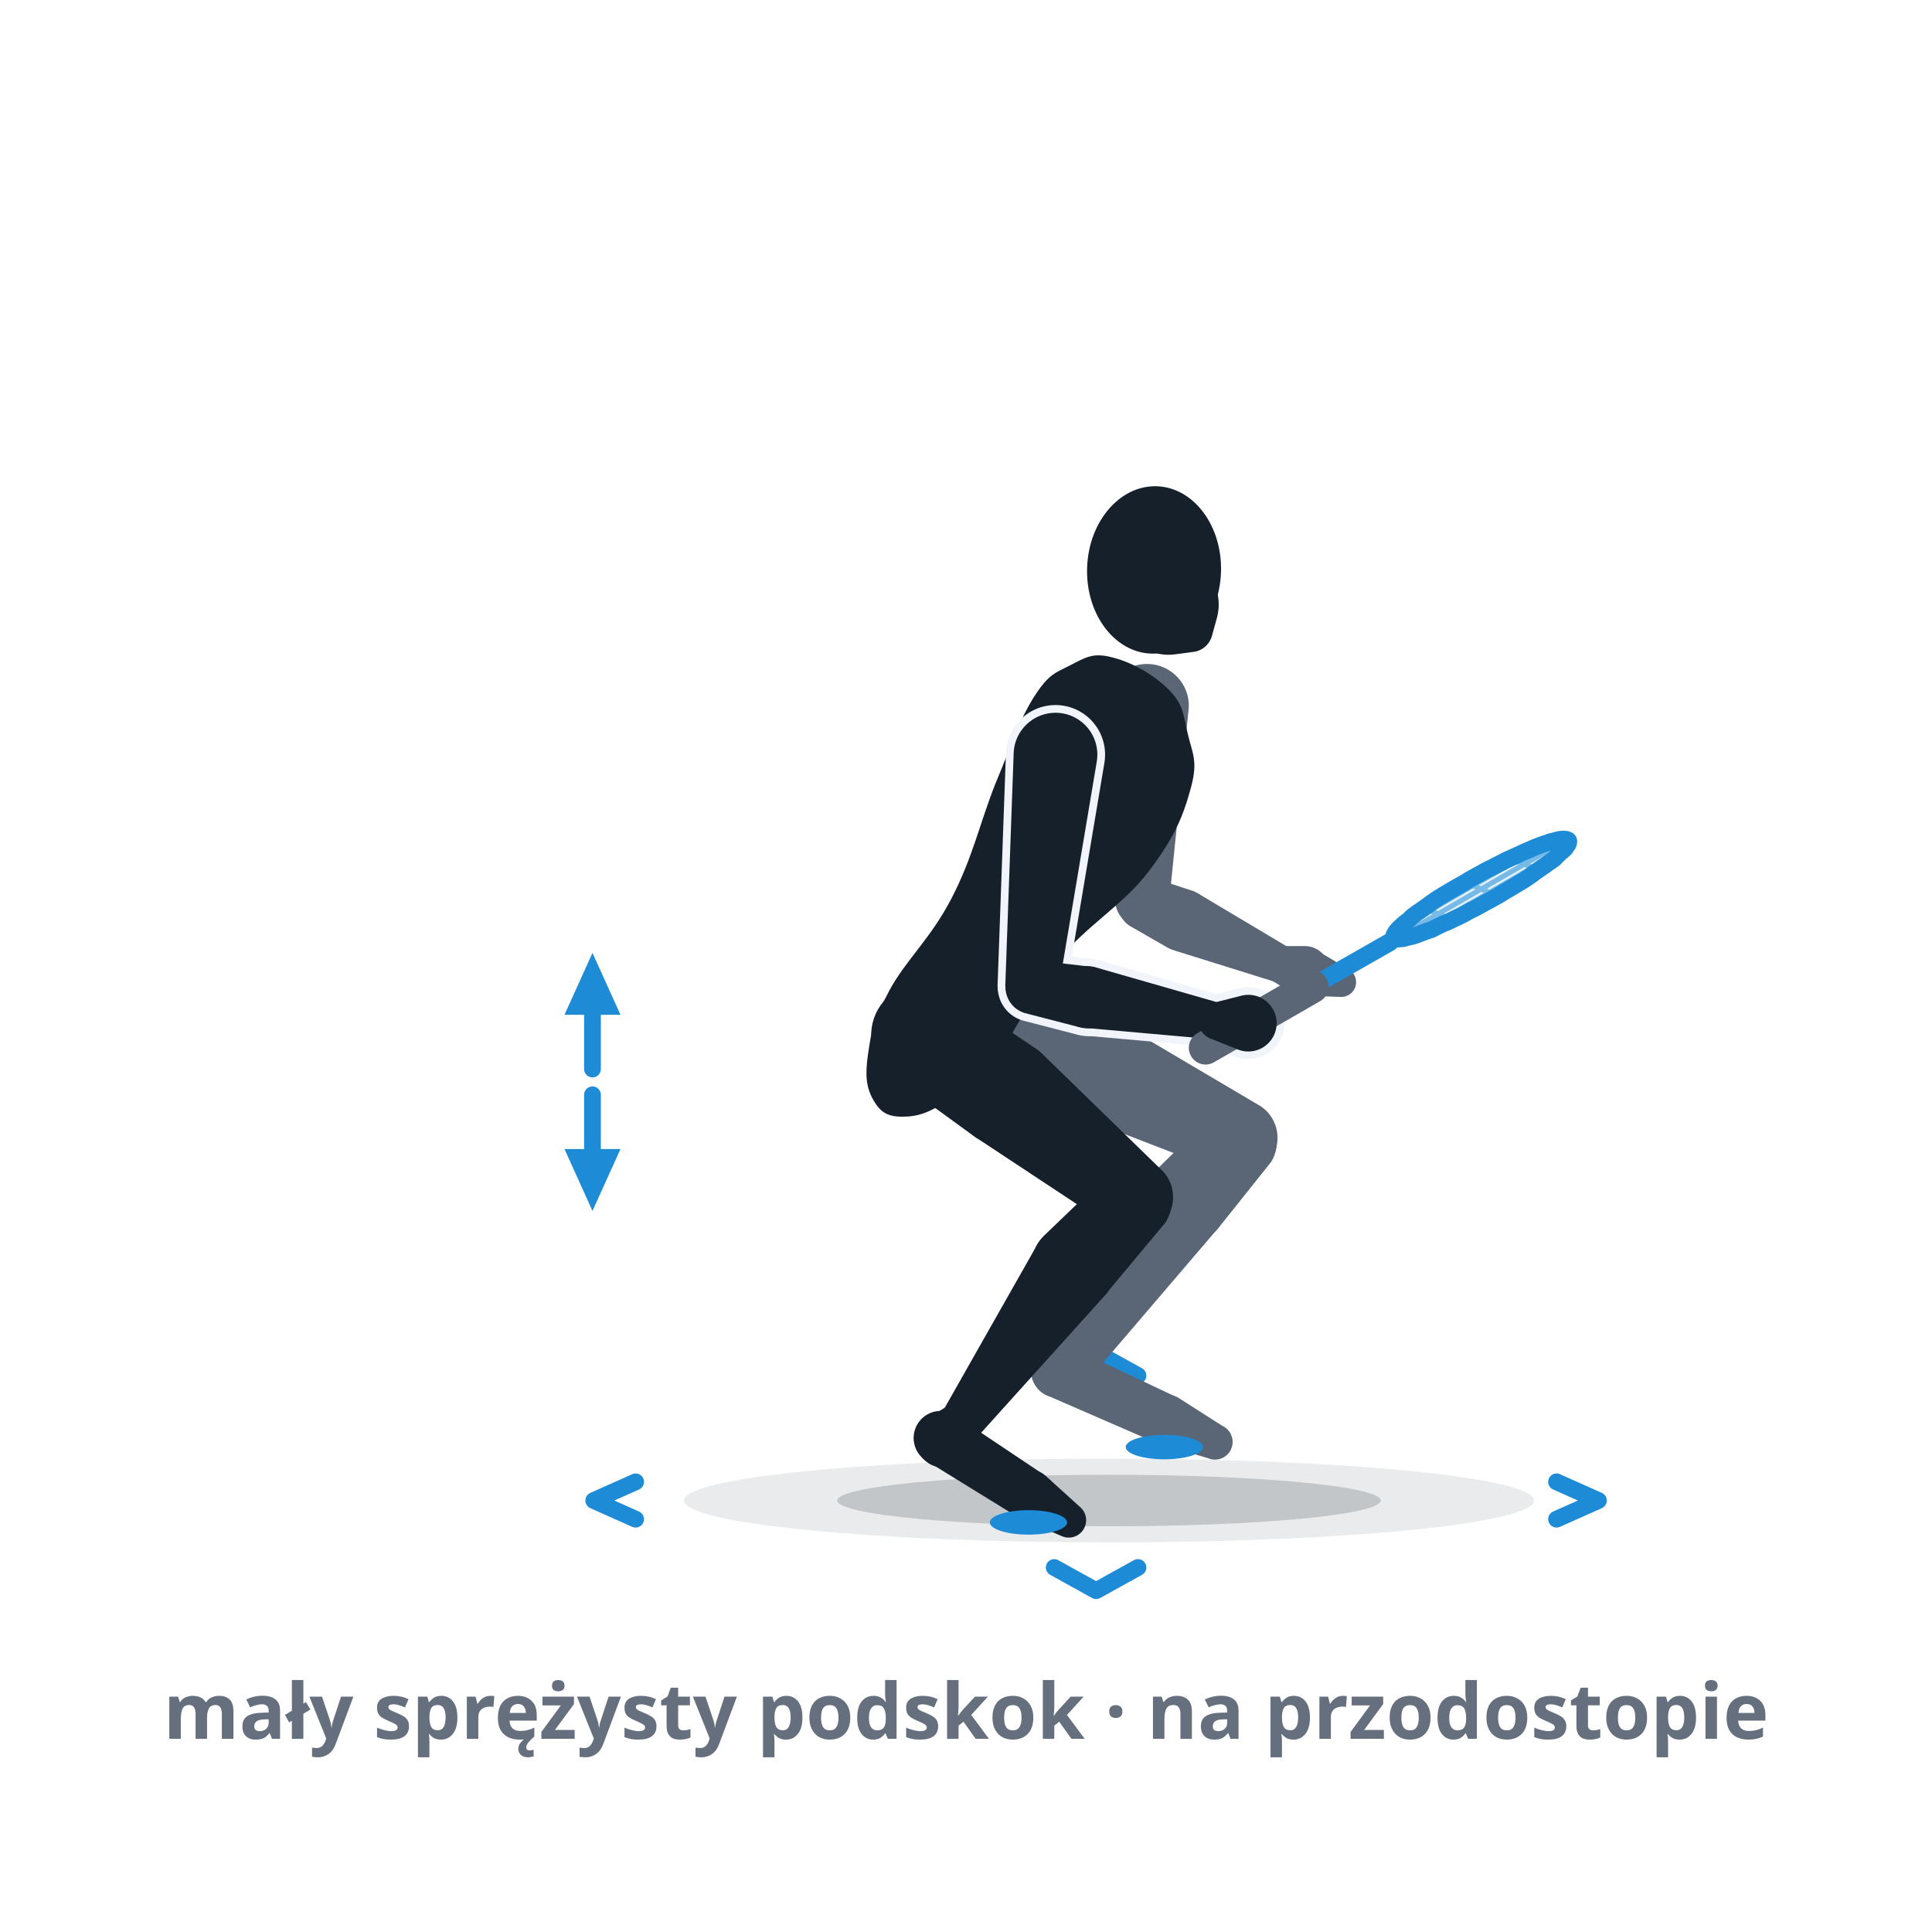
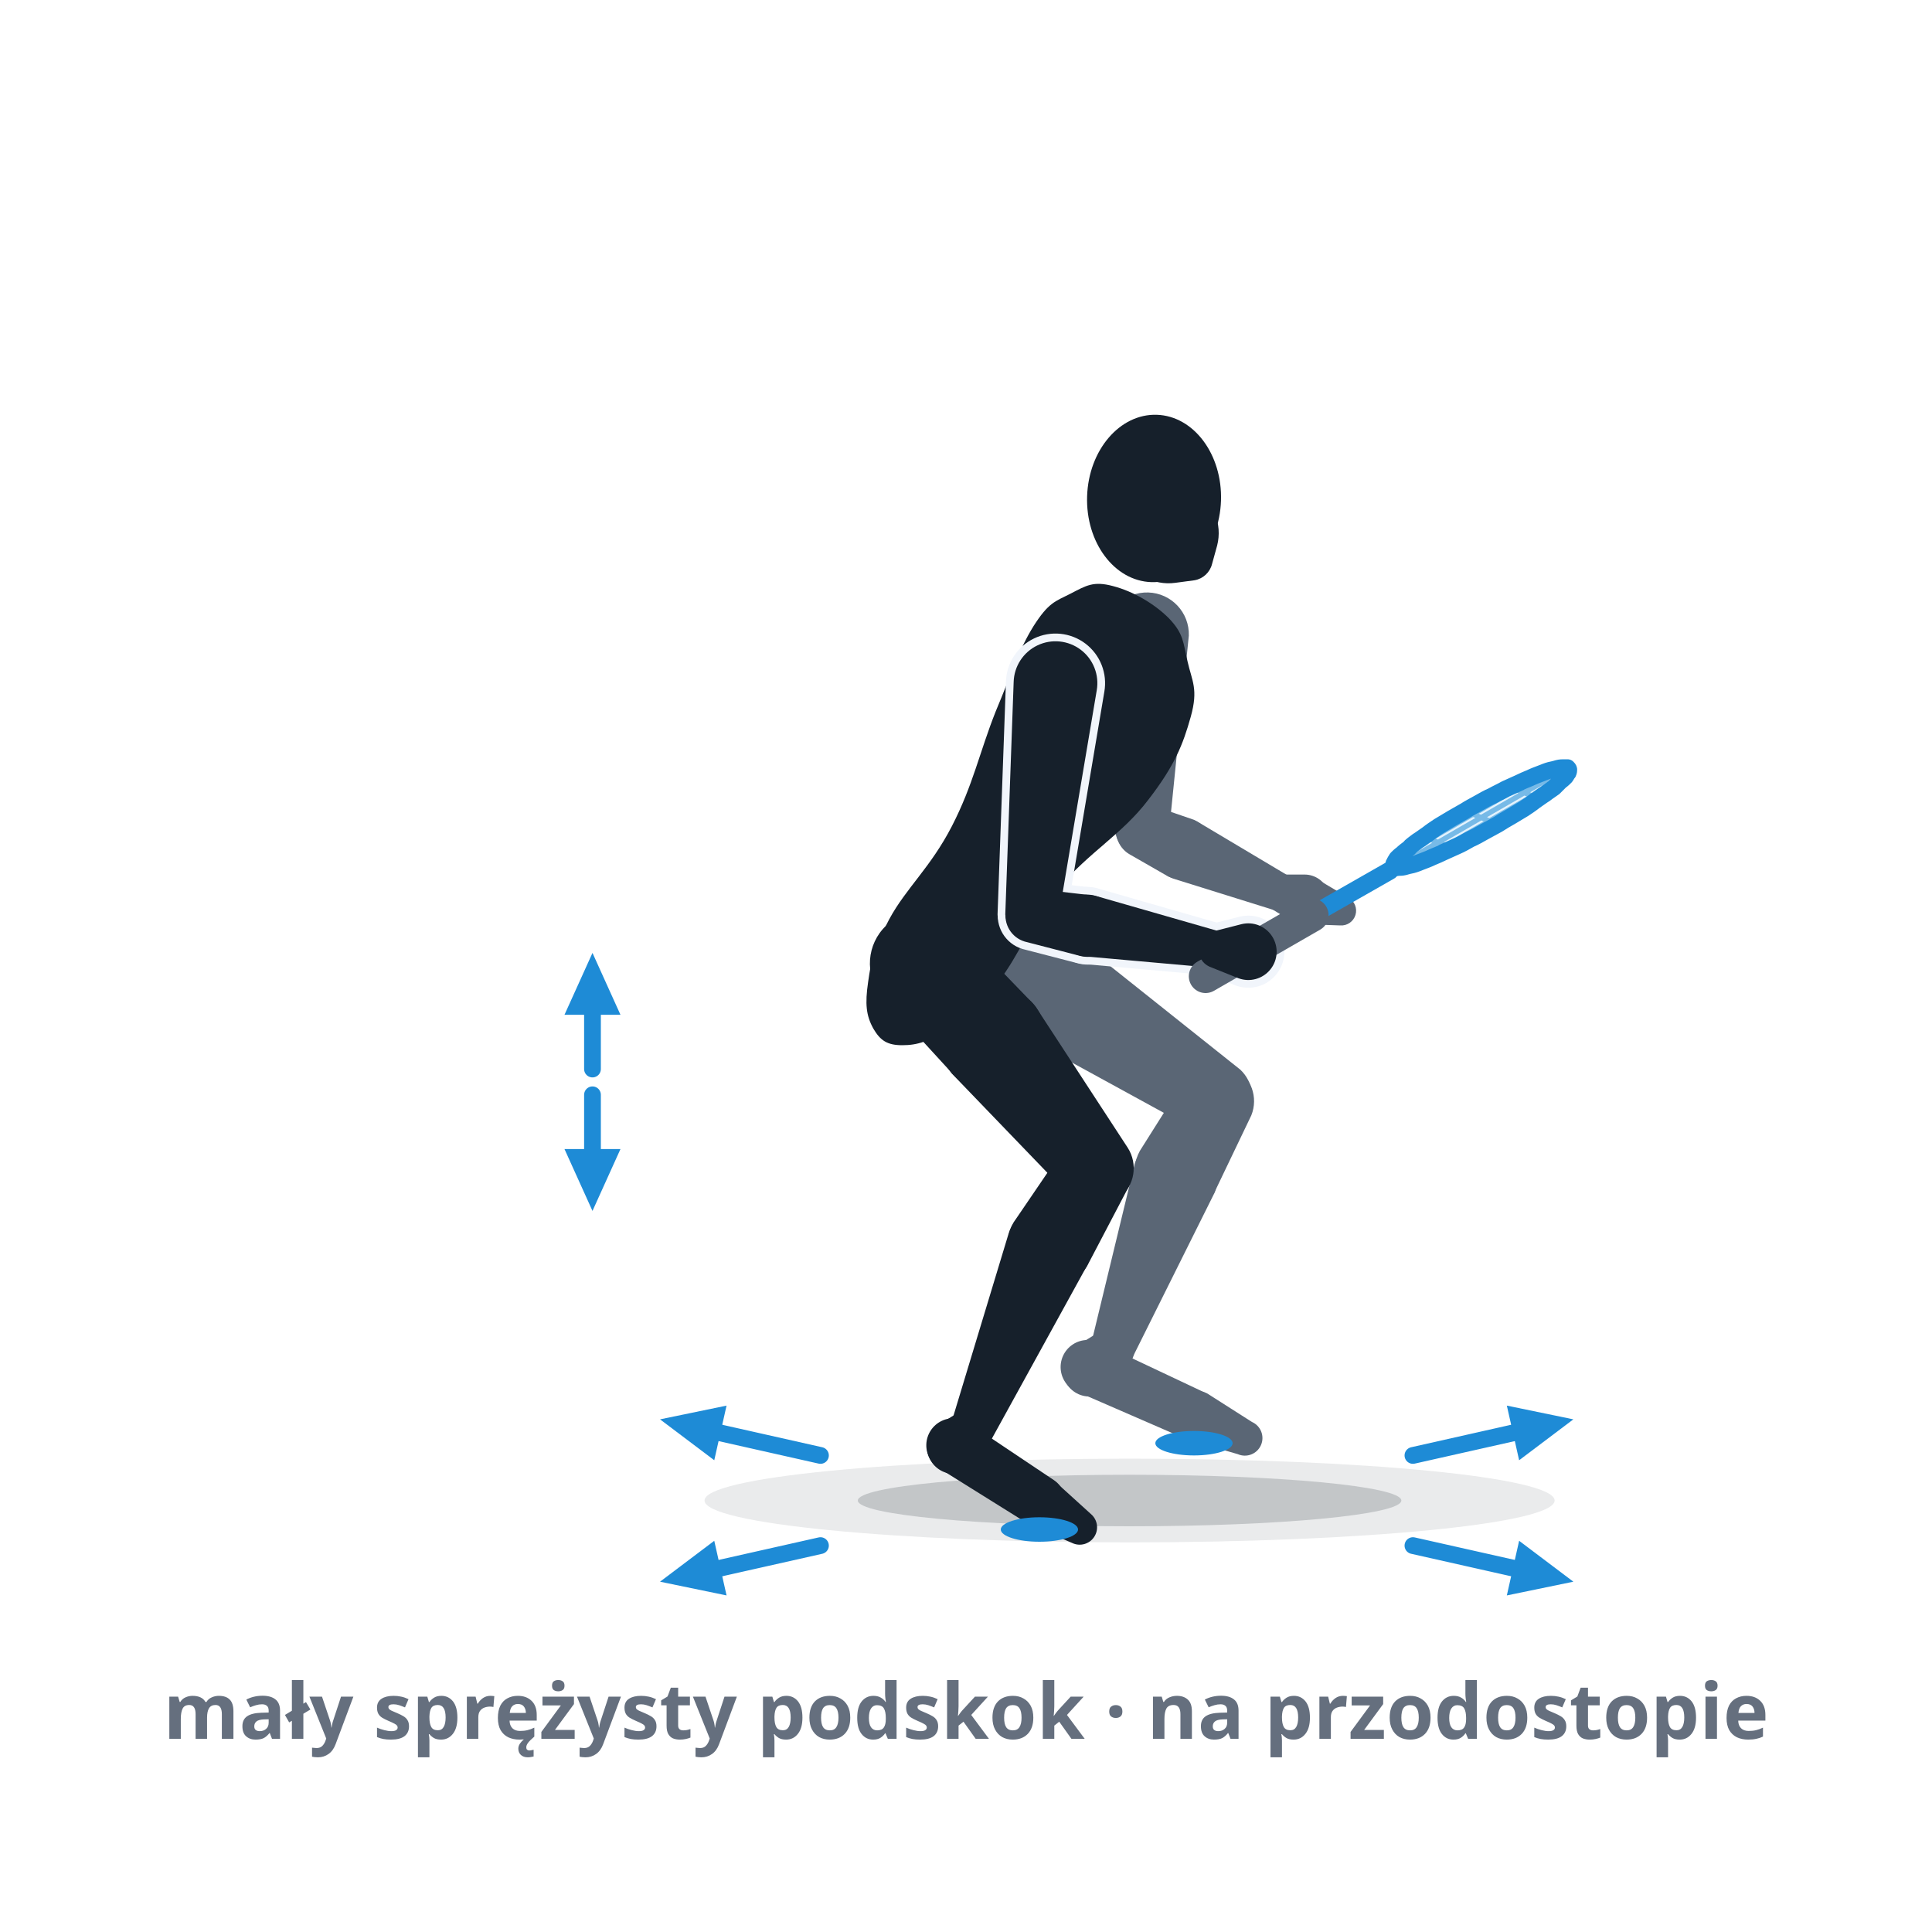
- <svg xmlns="http://www.w3.org/2000/svg" viewBox="0 0 300 300" role="img" data-quelle="figuren" aria-label="Praca nóg, obraz 1: split-step w chwili lądowania po małym, sprężystym podskoku. Przodostopia obu stóp dotykają podłoża jednocześnie, pięty zostają w górze, kolana są mocno ugięte. Znaki na podłożu pokazują, że z tego lądowania ruszasz w każdym kierunku.">
+ <svg xmlns="http://www.w3.org/2000/svg" viewBox="0 0 300 300" role="img" data-quelle="figuren" aria-label="Praca nóg, obraz 1: split-step w chwili lądowania po małym, sprężystym podskoku. Przodostopia obu stóp dotykają podłoża jednocześnie, pięty zostają w górze, kolana są ugięte. Strzałki na podłożu pokazują, że z tego lądowania ruszasz w każdym kierunku.">
  <style>
    .s-k{fill:var(--tinte,#16202b)}
    .s-f{fill:var(--tinte-2,#5a6675)}
    .s-x{fill:var(--flaeche-2,#f1f5fb);stroke:var(--flaeche-2,#f1f5fb);stroke-width:2.4;stroke-linejoin:round}
    .s-rf{fill:var(--primaer,#38a4f1);opacity:.14}
    .s-rs{fill:none;stroke:var(--primaer-dunkel,#1e8bd6);stroke-width:.8;opacity:.55}
    .s-rr{fill:none;stroke:var(--primaer-dunkel,#1e8bd6);stroke-width:2.6;stroke-linejoin:round}
    .s-rh{fill:none;stroke:var(--primaer-dunkel,#1e8bd6);stroke-width:2.1;stroke-linecap:round;stroke-linejoin:round}
    .s-rsch{fill:none;stroke:var(--primaer-dunkel,#1e8bd6);stroke-width:2.8;stroke-linecap:round}
    .s-rg{fill:none;stroke:var(--tinte-2,#5a6675);stroke-width:5.2;stroke-linecap:round}
    .s-sch{fill:var(--schatten-boden,#16202b2e)}
    .s-schw{fill:var(--schatten-boden,#16202b2e);opacity:.5}
    .s-mk{fill:var(--primaer-dunkel,#1e8bd6)}
    .s-druck{fill:var(--primaer-dunkel,#1e8bd6)}
    .s-rot{fill:none;stroke:var(--primaer-dunkel,#1e8bd6);stroke-width:2.6;stroke-linecap:round}
-     .s-chev{fill:none;stroke:var(--primaer-dunkel,#1e8bd6);stroke-width:2.6;stroke-linecap:round;stroke-linejoin:round}
    .st{fill:var(--tinte-3,#656f7e);font:600 12px/1 system-ui,sans-serif;text-anchor:middle}
  </style>
  <defs>
    <marker id="p007a" viewBox="0 0 10 10" markerWidth="4.4" markerHeight="4.4" refX="5" refY="5" orient="auto">
      <path d="M1,1.2 L9.4,5 L1,8.8 Z" class="s-mk" />
    </marker>
  </defs>
-   <ellipse class="s-schw" cx="172.2" cy="233" rx="66" ry="6.5" />
-   <ellipse class="s-sch" cx="172.2" cy="233" rx="42.2" ry="4" />
-   <path class="s-chev" d="M241.7,235.9L248.2,233L241.7,230.1M98.7,230.1L92.2,233L98.7,235.9M163.7,243.4L170.2,247L176.7,243.4M176.7,213.6L170.2,210L163.7,213.6" />
+   <ellipse class="s-schw" cx="175.4" cy="233" rx="66" ry="6.5" />
+   <ellipse class="s-sch" cx="175.4" cy="233" rx="42.2" ry="4" />
+   <path class="s-rot" d="M219.4,240L239.4,244.5" marker-end="url(#p007a)" />
+   <path class="s-rot" d="M219.4,226L239.4,221.5" marker-end="url(#p007a)" />
+   <path class="s-rot" d="M127.4,226L107.4,221.5" marker-end="url(#p007a)" />
+   <path class="s-rot" d="M127.4,240L107.4,244.5" marker-end="url(#p007a)" />
  <g class="s-f">
-     <path d="M146,163.9L162.7,171.5A8.3,8.3 0 1 0 169.4,156.3L152.4,149.1A8.1,8.1 0 0 0 146,163.9Z" />
-     <path d="M163.2,171.7L190.7,182.3A5.9,5.9 0 0 0 195.8,171.8L170.4,156.8A8.3,8.3 0 1 0 163.2,171.7Z" />
-     <path d="M188.7,172.7L179.2,182A6.6,6.6 0 1 0 189.1,190.8L197.4,180.4A5.9,5.9 0 0 0 188.7,172.7Z" />
-     <path d="M178,183.7L165,208.7A3.4,3.4 0 0 0 170.6,212.4L188.9,191A6.6,6.6 0 1 0 178,183.7Z" />
-     <path d="M166.3,207.3L162.6,209.4A4.2,4.2 0 1 0 168,215.7L170.7,212.3A3.4,3.4 0 0 0 166.3,207.3Z" />
-     <path d="M163.1,216.9L179.2,223.9A3.9,3.9 0 0 0 182.4,216.8L166.5,209.3A4.2,4.2 0 1 0 163.1,216.9Z" />
-     <path d="M179.7,224.1L187.5,226.4A2.7,2.7 0 0 0 189.8,221.4L182.9,217A3.9,3.9 0 1 0 179.7,224.1Z" />
+     <path d="M145.1,152.3L160.5,161.7A8.3,8.3 0 1 0 168.9,147.4L153.3,138.4A8.1,8.1 0 0 0 145.1,152.3Z" />
+     <path d="M160.8,161.9L186.2,175.8A5.9,5.9 0 0 0 192.6,166.1L170,148.1A8.3,8.3 0 1 0 160.8,161.9Z" />
+     <path d="M184,167.6L177,178.7A6.6,6.6 0 1 0 188.6,185.1L194.3,173.2A5.9,5.9 0 0 0 184,167.6Z" />
+     <path d="M176.2,180.7L169.4,208.8A3.4,3.4 0 0 0 175.7,211.1L188.6,185.2A6.6,6.6 0 1 0 176.2,180.7Z" />
+     <path d="M170.9,206.7L167.3,208.9A4.2,4.2 0 1 0 172.6,215.1L175.3,211.8A3.4,3.4 0 0 0 170.9,206.7Z" />
+     <path d="M167.7,216.3L183.8,223.3A3.9,3.9 0 0 0 187,216.2L171.1,208.7A4.2,4.2 0 1 0 167.7,216.3Z" />
+     <path d="M184.3,223.5L192.2,225.8A2.7,2.7 0 0 0 194.4,220.8L187.5,216.4A3.9,3.9 0 1 0 184.3,223.5Z" />
  </g>
  <g class="s-f">
-     <path d="M171.6,109.4L173.2,140.3A4.2,4.2 0 0 0 181.5,140.5L184.6,109.8A6.5,6.5 0 1 0 171.6,109.4Z" />
-     <path d="M175.3,143.7L181.4,147.2A4.8,4.8 0 1 0 185.4,138.4L178.7,136.2A4.2,4.2 0 0 0 175.3,143.7Z" />
-     <path d="M182.4,147.6L198.1,152.5A2.9,2.9 0 0 0 200.4,147.3L186.3,138.9A4.8,4.8 0 1 0 182.4,147.6Z" />
+     <path d="M171.6,98.3L173.2,129.2A4.2,4.2 0 0 0 181.5,129.4L184.6,98.7A6.5,6.5 0 1 0 171.6,98.3Z" />
+     <path d="M175.3,132.6L181.4,136.1A4.8,4.8 0 1 0 185.4,127.3L178.7,125A4.2,4.2 0 0 0 175.3,132.6Z" />
+     <path d="M182.4,136.5L198.1,141.4A2.9,2.9 0 0 0 200.4,136.2L186.3,127.8A4.8,4.8 0 1 0 182.4,136.5Z" />
  </g>
  <g class="s-f">
-     <path d="M197.4,152.2L200.5,154.1A3.9,3.9 0 1 0 202.6,146.9L198.9,146.9A2.9,2.9 0 0 0 197.4,152.2Z" />
-     <path d="M202.4,154.6L208.1,154.8A2.3,2.3 0 0 0 209.4,150.5L204.5,147.6A3.8,3.8 0 1 0 202.4,154.6Z" />
+     <path d="M197.4,141.1L200.5,143A3.9,3.9 0 1 0 202.6,135.8L198.9,135.8A2.9,2.9 0 0 0 197.4,141.1Z" />
+     <path d="M202.4,143.5L208.1,143.7A2.3,2.3 0 0 0 209.4,139.4L204.5,136.5A3.8,3.8 0 1 0 202.4,143.5Z" />
  </g>
  <g class="s-k">
-     <path d="M181.5,107.1C183.8,109.5 183.7,110.8 184.4,113.8C185.1,116.9 186.1,118.1 184.9,122.4C183.7,126.8 182.4,130 178.3,135.4C174.2,140.7 169.1,143.4 164.4,149C159.8,154.7 158.4,159.3 155,163.6C151.5,168 150.2,168.9 147.3,170.8C144.3,172.8 142.5,173.4 140.1,173.4C137.8,173.4 136.7,172.7 135.6,170.8C134.5,168.8 134.3,167 134.8,163.6C135.3,160.2 135.5,158.7 138.1,153.8C140.7,149 144.5,145.8 147.8,139.4C151.1,133 152.1,127.9 154.6,121.6C157.2,115.4 158.2,112 160.5,108.3C162.8,104.7 163.8,104.5 166.2,103.3C168.7,102 169.8,101.3 172.8,102.1C175.9,102.9 179.2,104.8 181.5,107.1Z" />
-     <path d="M138,166.8L151.2,176.4A8.3,8.3 0 1 0 160.8,162.8L147.2,153.6A8.1,8.1 0 0 0 138,166.8Z" />
-     <path d="M151.5,176.6L173.3,191A5.9,5.9 0 0 0 180.6,181.9L161.9,163.7A8.3,8.3 0 1 0 151.5,176.6Z" />
-     <path d="M172.5,181.9L162.3,191.7A6.6,6.6 0 1 0 171.9,200.7L181,189.8A5.9,5.9 0 0 0 172.5,181.9Z" />
-     <path d="M161.1,193.2L146.3,219.3A3.4,3.4 0 0 0 151.7,223.2L171.8,200.9A6.6,6.6 0 1 0 161.1,193.2Z" />
-     <path d="M147.5,218.1L144.4,220A4.2,4.2 0 1 0 150,225.9L152,222.9A3.4,3.4 0 0 0 147.5,218.1Z" />
-     <path d="M144.3,227.1L157.6,235.3A3.9,3.9 0 0 0 161.8,228.8L148.8,220.1A4.2,4.2 0 1 0 144.3,227.1Z" />
-     <path d="M158.1,235.6L164.8,238.5A2.7,2.7 0 0 0 167.7,234L162.3,229.1A3.9,3.9 0 1 0 158.1,235.6Z" />
+     <path d="M181.5,96C183.8,98.4 183.7,99.7 184.4,102.7C185.1,105.8 186.1,107 184.9,111.3C183.7,115.6 182.4,118.9 178.3,124.2C174.2,129.6 169.1,132.3 164.4,137.9C159.8,143.6 158.4,148.1 155,152.5C151.5,156.9 150.2,157.8 147.3,159.7C144.3,161.7 142.5,162.3 140.1,162.3C137.8,162.3 136.7,161.6 135.6,159.7C134.5,157.7 134.3,155.9 134.8,152.5C135.3,149.1 135.5,147.6 138.1,142.7C140.7,137.9 144.5,134.7 147.8,128.3C151.1,121.9 152.1,116.8 154.6,110.5C157.2,104.3 158.2,100.9 160.5,97.2C162.8,93.6 163.8,93.4 166.2,92.2C168.7,90.9 169.8,90.2 172.8,91C175.9,91.8 179.2,93.7 181.5,96Z" />
+     <path d="M136.8,154.6L147.7,166.5A8.3,8.3 0 1 0 159.7,155.1L148.5,143.5A8.1,8.1 0 0 0 136.8,154.6Z" />
+     <path d="M147.8,166.7L165.9,185.5A5.9,5.9 0 0 0 175.1,178.2L160.8,156.3A8.3,8.3 0 1 0 147.8,166.7Z" />
+     <path d="M165.3,178.2L157.4,189.8A6.6,6.6 0 1 0 168.8,196.6L175.3,184.2A5.9,5.9 0 0 0 165.3,178.2Z" />
+     <path d="M156.6,191.6L147.7,221A3.4,3.4 0 0 0 153.9,223.6L168.7,196.7A6.6,6.6 0 1 0 156.6,191.6Z" />
+     <path d="M149.2,219.1L146.1,221A4.2,4.2 0 1 0 151.7,226.9L153.7,223.9A3.4,3.4 0 0 0 149.2,219.1Z" />
+     <path d="M146,228.1L159.3,236.4A3.9,3.9 0 0 0 163.6,229.8L150.6,221.1A4.2,4.2 0 1 0 146,228.1Z" />
+     <path d="M159.8,236.7L166.5,239.6A2.7,2.7 0 0 0 169.4,235.1L164,230.2A3.9,3.9 0 1 0 159.8,236.7Z" />
  </g>
  <g class="s-k">
-     <ellipse cx="179.2" cy="88.5" rx="10.4" ry="13" transform="rotate(1.9 179.2 88.5)" />
-     <path d="M182.5,101.6L185.5,101.2A3.4,3.4 0 0 0 188.2,98.7L189,95.8A7.8,7.8 0 1 0 182.5,101.6Z" />
+     <ellipse cx="179.2" cy="77.4" rx="10.4" ry="13" transform="rotate(1.9 179.2 77.4)" />
+     <path d="M182.5,90.5L185.5,90.1A3.4,3.4 0 0 0 188.2,87.6L189,84.7A7.8,7.8 0 1 0 182.5,90.5Z" />
  </g>
  <g class="s-x">
-     <path d="M157.4,117L156.1,153.1A4.2,4.2 0 0 0 164.3,154L170.3,118.3A6.5,6.5 0 1 0 157.4,117Z" />
-     <path d="M159.1,157.3L167.6,159.5A4.8,4.8 0 1 0 169.3,150.1L160.7,149.1A4.2,4.2 0 0 0 159.1,157.3Z" />
-     <path d="M168.4,159.6L188.6,161.4A2.9,2.9 0 0 0 189.6,155.8L170.1,150.2A4.8,4.8 0 1 0 168.4,159.6Z" />
-     <path d="M187.8,161.2L192.3,163A4.4,4.4 0 1 0 192.8,154.6L188.1,155.8A2.9,2.9 0 0 0 187.8,161.2Z" />
+     <path d="M157.4,105.9L156.1,142A4.2,4.2 0 0 0 164.3,142.8L170.3,107.2A6.5,6.5 0 1 0 157.4,105.9Z" />
+     <path d="M159.1,146.2L167.6,148.4A4.8,4.8 0 1 0 169.3,139L160.7,138A4.2,4.2 0 0 0 159.1,146.2Z" />
+     <path d="M168.4,148.5L188.6,150.3A2.9,2.9 0 0 0 189.6,144.7L170.1,139.1A4.8,4.8 0 1 0 168.4,148.5Z" />
+     <path d="M187.8,150.1L192.3,151.9A4.4,4.4 0 1 0 192.8,143.5L188.1,144.7A2.9,2.9 0 0 0 187.8,150.1Z" />
  </g>
  <g class="s-k">
-     <path d="M157.4,117L156.1,153.1A4.2,4.2 0 0 0 164.3,154L170.3,118.3A6.5,6.5 0 1 0 157.4,117Z" />
-     <path d="M159.1,157.3L167.6,159.5A4.8,4.8 0 1 0 169.3,150.1L160.7,149.1A4.2,4.2 0 0 0 159.1,157.3Z" />
-     <path d="M168.4,159.6L188.6,161.4A2.9,2.9 0 0 0 189.6,155.8L170.1,150.2A4.8,4.8 0 1 0 168.4,159.6Z" />
+     <path d="M157.4,105.9L156.1,142A4.2,4.2 0 0 0 164.3,142.8L170.3,107.2A6.5,6.5 0 1 0 157.4,105.9Z" />
+     <path d="M159.1,146.2L167.6,148.4A4.8,4.8 0 1 0 169.3,139L160.7,138A4.2,4.2 0 0 0 159.1,146.2Z" />
+     <path d="M168.4,148.5L188.6,150.3A2.9,2.9 0 0 0 189.6,144.7L170.1,139.1A4.8,4.8 0 1 0 168.4,148.5Z" />
  </g>
-   <path class="s-rf" d="M243.4,130.4C243.2,130.3 243,130.3 242.8,130.3C242.6,130.3 242.3,130.3 241.9,130.4C241.6,130.5 241.2,130.6 240.7,130.7C240.3,130.9 239.8,131 239.3,131.2C238.8,131.4 238.2,131.6 237.6,131.9C237.1,132.1 236.4,132.4 235.8,132.7C235.1,133 234.5,133.3 233.8,133.6C233.1,134 232.4,134.3 231.7,134.7C231,135 230.3,135.4 229.6,135.8C228.9,136.2 228.1,136.6 227.5,137C226.8,137.4 226.1,137.8 225.4,138.2C224.7,138.6 224.1,139 223.4,139.4C222.8,139.8 222.2,140.2 221.7,140.6C221.1,141 220.6,141.4 220.1,141.7C219.6,142.1 219.1,142.4 218.8,142.8C218.4,143.1 218,143.4 217.7,143.7C217.4,144 217.1,144.2 216.9,144.5C216.7,144.7 216.6,144.9 216.5,145.1C216.4,145.2 216.4,145.4 216.4,145.5C216.4,145.6 216.5,145.7 216.6,145.8C216.8,145.8 217,145.8 217.2,145.8C217.4,145.8 217.7,145.8 218.1,145.7C218.4,145.6 218.8,145.5 219.3,145.4C219.7,145.3 220.2,145.1 220.7,144.9C221.2,144.7 221.8,144.5 222.4,144.3C222.9,144 223.6,143.7 224.2,143.4C224.9,143.2 225.5,142.8 226.2,142.5C226.9,142.2 227.6,141.8 228.3,141.4C229,141.1 229.7,140.7 230.4,140.3C231.1,139.9 231.9,139.5 232.6,139.1C233.2,138.7 233.9,138.3 234.6,137.9C235.3,137.5 235.9,137.1 236.6,136.7C237.2,136.3 237.8,135.9 238.3,135.5C238.9,135.1 239.4,134.7 239.9,134.4C240.4,134 240.9,133.7 241.3,133.4C241.7,133 242,132.7 242.3,132.4C242.6,132.2 242.9,131.9 243.1,131.7C243.3,131.4 243.4,131.2 243.5,131.1C243.6,130.9 243.6,130.7 243.6,130.6C243.6,130.5 243.5,130.4 243.4,130.4Z" />
-   <path class="s-rs" d="M220.5,144.8L242,132.4M217.6,145.2L242.4,130.9M218,143.7L239.5,131.3M225.3,142.7L221.3,141.1M232.3,139L227.7,137.1M238.7,135L234.7,133.4" />
-   <path class="s-rh" d="M218.5,145.7L215.8,146.3L216.4,144.9" />
-   <path class="s-rsch" d="M203.7,153.2L215.8,146.3" />
-   <path class="s-rr" d="M243.4,130.4C243.2,130.3 243,130.3 242.8,130.3C242.6,130.3 242.3,130.3 241.9,130.4C241.6,130.5 241.2,130.6 240.7,130.7C240.3,130.9 239.8,131 239.3,131.2C238.8,131.4 238.2,131.6 237.6,131.9C237.1,132.1 236.4,132.4 235.8,132.7C235.1,133 234.5,133.3 233.8,133.6C233.1,134 232.4,134.3 231.7,134.7C231,135 230.3,135.4 229.6,135.8C228.9,136.2 228.1,136.6 227.5,137C226.8,137.4 226.1,137.8 225.4,138.2C224.7,138.6 224.1,139 223.4,139.4C222.8,139.8 222.2,140.2 221.7,140.6C221.1,141 220.6,141.4 220.1,141.7C219.6,142.1 219.1,142.4 218.8,142.8C218.4,143.1 218,143.4 217.7,143.7C217.4,144 217.1,144.2 216.9,144.5C216.7,144.7 216.6,144.9 216.5,145.1C216.4,145.2 216.4,145.4 216.4,145.5C216.4,145.6 216.5,145.7 216.6,145.8C216.8,145.8 217,145.8 217.2,145.8C217.4,145.8 217.7,145.8 218.1,145.7C218.4,145.6 218.8,145.5 219.3,145.4C219.7,145.3 220.2,145.1 220.7,144.9C221.2,144.7 221.8,144.5 222.4,144.3C222.9,144 223.6,143.7 224.2,143.4C224.9,143.2 225.5,142.8 226.2,142.5C226.9,142.2 227.6,141.8 228.3,141.4C229,141.1 229.7,140.7 230.4,140.3C231.1,139.9 231.9,139.5 232.6,139.1C233.2,138.7 233.9,138.3 234.6,137.9C235.3,137.5 235.9,137.1 236.6,136.7C237.2,136.3 237.8,135.9 238.3,135.5C238.9,135.1 239.4,134.7 239.9,134.4C240.4,134 240.9,133.7 241.3,133.4C241.7,133 242,132.7 242.3,132.4C242.6,132.2 242.9,131.9 243.1,131.7C243.3,131.4 243.4,131.2 243.5,131.1C243.6,130.9 243.6,130.7 243.6,130.6C243.6,130.5 243.5,130.4 243.4,130.4Z" />
-   <path class="s-rg" d="M187.2,162.7L203.7,153.2" />
+   <path class="s-rf" d="M243.4,119.2C243.2,119.2 243,119.2 242.8,119.2C242.6,119.2 242.3,119.2 241.9,119.3C241.6,119.4 241.2,119.5 240.7,119.6C240.3,119.7 239.8,119.9 239.3,120.1C238.8,120.3 238.2,120.5 237.6,120.8C237.1,121 236.4,121.3 235.8,121.6C235.1,121.9 234.5,122.2 233.8,122.5C233.1,122.9 232.4,123.2 231.7,123.6C231,123.9 230.3,124.3 229.6,124.7C228.9,125.1 228.1,125.5 227.5,125.9C226.8,126.3 226.1,126.7 225.4,127.1C224.7,127.5 224.1,127.9 223.4,128.3C222.8,128.7 222.2,129.1 221.7,129.5C221.1,129.9 220.6,130.3 220.1,130.6C219.6,131 219.1,131.3 218.8,131.7C218.4,132 218,132.3 217.7,132.6C217.4,132.8 217.1,133.1 216.9,133.3C216.7,133.6 216.6,133.8 216.5,134C216.4,134.1 216.4,134.3 216.4,134.4C216.4,134.5 216.5,134.6 216.6,134.7C216.8,134.7 217,134.7 217.2,134.7C217.4,134.7 217.7,134.7 218.1,134.6C218.4,134.5 218.8,134.4 219.3,134.3C219.7,134.2 220.2,134 220.7,133.8C221.2,133.6 221.8,133.4 222.4,133.1C222.9,132.9 223.6,132.6 224.2,132.3C224.9,132 225.5,131.7 226.2,131.4C226.9,131.1 227.6,130.7 228.3,130.3C229,130 229.7,129.6 230.4,129.2C231.1,128.8 231.9,128.4 232.6,128C233.2,127.6 233.9,127.2 234.6,126.8C235.3,126.4 235.9,126 236.6,125.6C237.2,125.2 237.8,124.8 238.3,124.4C238.9,124 239.4,123.6 239.9,123.3C240.4,122.9 240.9,122.6 241.3,122.3C241.7,121.9 242,121.6 242.3,121.3C242.6,121.1 242.9,120.8 243.1,120.6C243.3,120.3 243.4,120.1 243.5,120C243.6,119.8 243.6,119.6 243.6,119.5C243.6,119.4 243.5,119.3 243.4,119.2Z" />
+   <path class="s-rs" d="M220.5,133.7L242,121.3M217.6,134.1L242.4,119.8M218,132.6L239.5,120.2M225.3,131.6L221.3,130M232.3,127.9L227.7,126M238.7,123.9L234.7,122.3" />
+   <path class="s-rh" d="M218.5,134.6L215.8,135.2L216.4,133.8" />
+   <path class="s-rsch" d="M203.7,142.1L215.8,135.2" />
+   <path class="s-rr" d="M243.4,119.2C243.2,119.2 243,119.2 242.8,119.2C242.6,119.2 242.3,119.2 241.9,119.3C241.6,119.4 241.2,119.5 240.7,119.6C240.3,119.7 239.8,119.9 239.3,120.1C238.8,120.3 238.2,120.5 237.6,120.8C237.1,121 236.4,121.3 235.8,121.6C235.1,121.9 234.5,122.2 233.8,122.5C233.1,122.9 232.4,123.2 231.7,123.6C231,123.9 230.3,124.3 229.6,124.7C228.9,125.1 228.1,125.5 227.5,125.9C226.8,126.3 226.1,126.7 225.4,127.1C224.7,127.5 224.1,127.9 223.4,128.3C222.8,128.7 222.2,129.1 221.7,129.5C221.1,129.9 220.6,130.3 220.1,130.6C219.6,131 219.1,131.3 218.8,131.7C218.4,132 218,132.3 217.7,132.6C217.4,132.8 217.1,133.1 216.9,133.3C216.7,133.6 216.6,133.8 216.5,134C216.4,134.1 216.4,134.3 216.4,134.4C216.4,134.5 216.5,134.6 216.6,134.7C216.8,134.7 217,134.7 217.2,134.7C217.4,134.7 217.7,134.7 218.1,134.6C218.4,134.5 218.8,134.4 219.3,134.3C219.7,134.2 220.2,134 220.7,133.8C221.2,133.6 221.8,133.4 222.4,133.1C222.9,132.9 223.6,132.6 224.2,132.3C224.9,132 225.5,131.7 226.2,131.4C226.9,131.1 227.6,130.7 228.3,130.3C229,130 229.7,129.6 230.4,129.2C231.1,128.8 231.9,128.4 232.6,128C233.2,127.6 233.9,127.2 234.6,126.8C235.3,126.4 235.9,126 236.6,125.6C237.2,125.2 237.8,124.8 238.3,124.4C238.9,124 239.4,123.6 239.9,123.3C240.4,122.9 240.9,122.6 241.3,122.3C241.7,121.9 242,121.6 242.3,121.3C242.6,121.1 242.9,120.8 243.1,120.6C243.3,120.3 243.4,120.1 243.5,120C243.6,119.8 243.6,119.6 243.6,119.5C243.6,119.4 243.5,119.3 243.4,119.2Z" />
+   <path class="s-rg" d="M187.2,151.6L203.7,142.1" />
  <g class="s-k">
-     <path d="M187.8,161.2L192.3,163A4.4,4.4 0 1 0 192.8,154.6L188.1,155.8A2.9,2.9 0 0 0 187.8,161.2Z" />
+     <path d="M187.8,150.1L192.3,151.9A4.4,4.4 0 1 0 192.8,143.5L188.1,144.7A2.9,2.9 0 0 0 187.8,150.1Z" />
  </g>
-   <ellipse class="s-druck" cx="159.7" cy="236.4" rx="6" ry="1.9" />
-   <ellipse class="s-druck" cx="180.8" cy="224.7" rx="6" ry="1.9" />
+   <ellipse class="s-druck" cx="161.4" cy="237.5" rx="6" ry="1.9" />
+   <ellipse class="s-druck" cx="185.4" cy="224.1" rx="6" ry="1.9" />
  <path class="s-rot" d="M92,166L92,153" marker-end="url(#p007a)" />
  <path class="s-rot" d="M92,170L92,183" marker-end="url(#p007a)" />
  <text class="st" x="150" y="270">mały sprężysty podskok · na przodostopie</text>
</svg>
